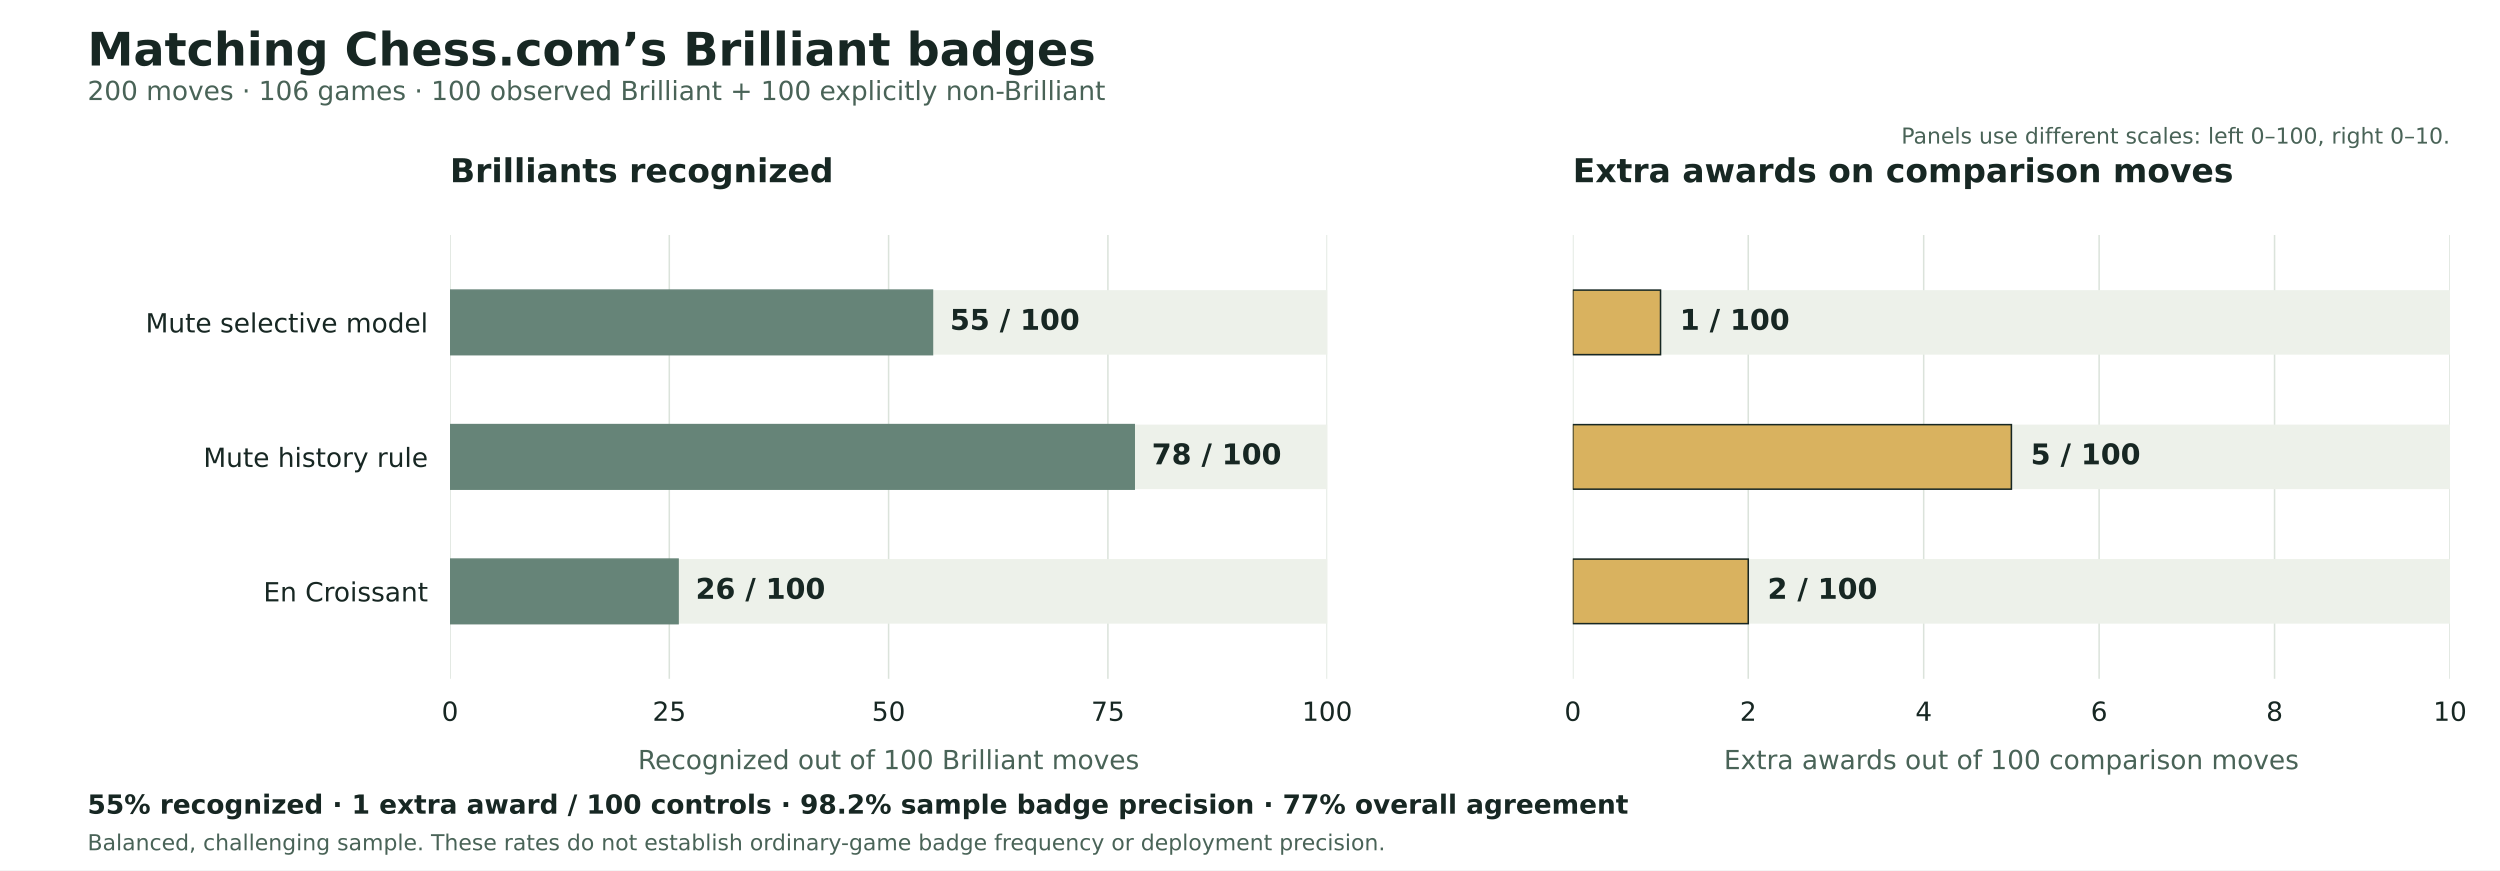
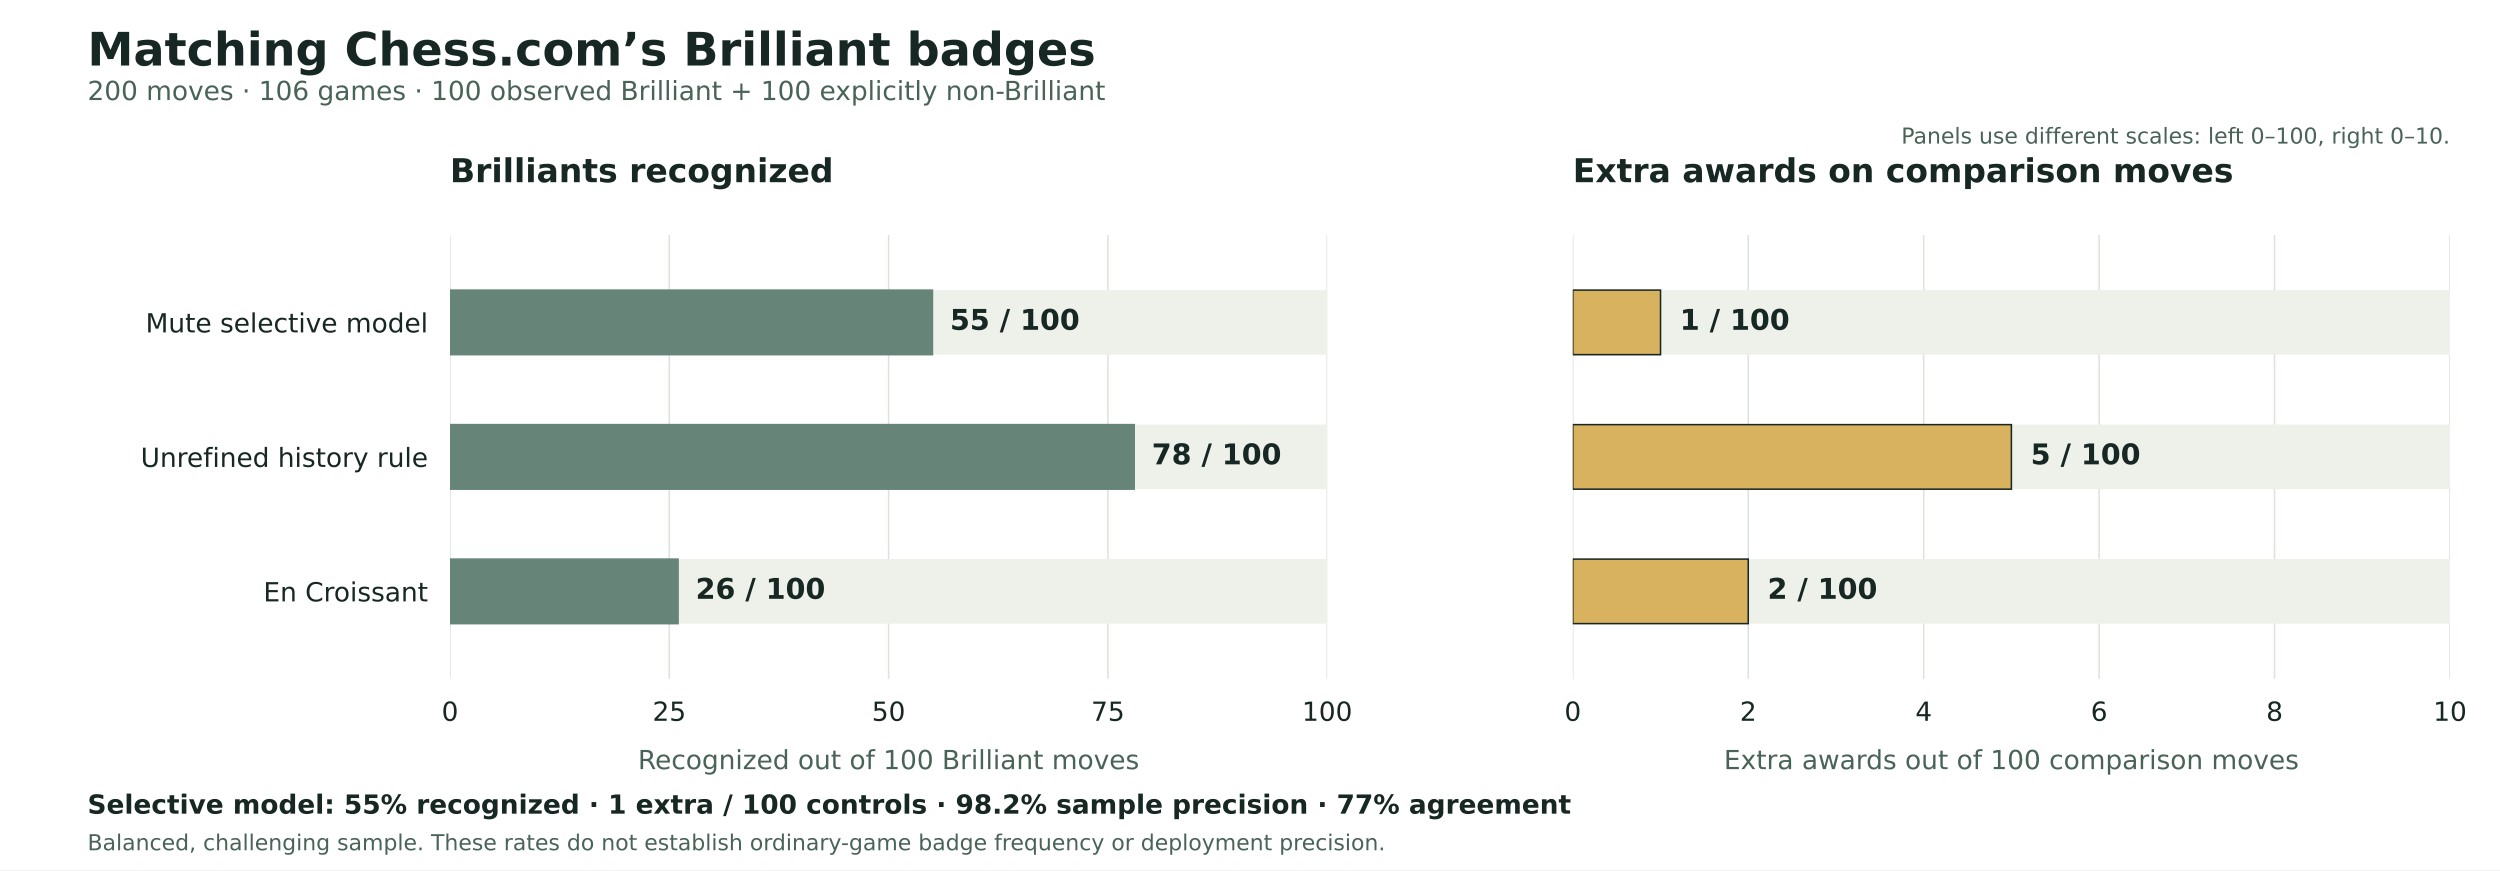
<svg xmlns="http://www.w3.org/2000/svg" width="1137.6pt" height="396pt" viewBox="0 0 1137.6 396" version="1.1">
  <defs>
    <style type="text/css">*{stroke-linejoin: round; stroke-linecap: butt}</style>
  </defs>
  <g id="figure_1">
    <g id="patch_1">
      <path d="M 0 396  L 1137.6 396  L 1137.6 0  L 0 0  z " style="fill: #ffffff" />
    </g>
    <g id="axes_1">
      <g id="patch_2">
        <path d="M 204.768 308.88  L 603.926 308.88  L 603.926 106.92  L 204.768 106.92  z " style="fill: #ffffff" />
      </g>
      <g id="matplotlib.axis_1">
        <g id="xtick_1">
          <g id="line2d_1">
-             <path d="M 204.768 308.88  L 204.768 106.92  " clip-path="url(#pcd8a0cdfc8)" style="fill: none; stroke: #dbe3db; stroke-width: 0.7; stroke-linecap: square" />
+             <path d="M 204.768 308.88  L 204.768 106.92  " clip-path="url(#p0765d1b60c)" style="fill: none; stroke: #dbe3db; stroke-width: 0.7; stroke-linecap: square" />
          </g>
          <g id="line2d_2" />
          <g id="text_1">
            <text style="font-size: 12px; font-family: 'DejaVu Sans'; text-anchor: middle; fill: #172723" x="204.768" y="327.997" transform="rotate(-0 204.768 327.9972)">0</text>
          </g>
        </g>
        <g id="xtick_2">
          <g id="line2d_3">
-             <path d="M 304.557 308.88  L 304.557 106.92  " clip-path="url(#pcd8a0cdfc8)" style="fill: none; stroke: #dbe3db; stroke-width: 0.7; stroke-linecap: square" />
+             <path d="M 304.557 308.88  L 304.557 106.92  " clip-path="url(#p0765d1b60c)" style="fill: none; stroke: #dbe3db; stroke-width: 0.7; stroke-linecap: square" />
          </g>
          <g id="line2d_4" />
          <g id="text_2">
            <text style="font-size: 12px; font-family: 'DejaVu Sans'; text-anchor: middle; fill: #172723" x="304.557" y="327.997" transform="rotate(-0 304.5575 327.9972)">25</text>
          </g>
        </g>
        <g id="xtick_3">
          <g id="line2d_5">
-             <path d="M 404.347 308.88  L 404.347 106.92  " clip-path="url(#pcd8a0cdfc8)" style="fill: none; stroke: #dbe3db; stroke-width: 0.7; stroke-linecap: square" />
+             <path d="M 404.347 308.88  L 404.347 106.92  " clip-path="url(#p0765d1b60c)" style="fill: none; stroke: #dbe3db; stroke-width: 0.7; stroke-linecap: square" />
          </g>
          <g id="line2d_6" />
          <g id="text_3">
            <text style="font-size: 12px; font-family: 'DejaVu Sans'; text-anchor: middle; fill: #172723" x="404.347" y="327.997" transform="rotate(-0 404.3469 327.9972)">50</text>
          </g>
        </g>
        <g id="xtick_4">
          <g id="line2d_7">
-             <path d="M 504.136 308.88  L 504.136 106.92  " clip-path="url(#pcd8a0cdfc8)" style="fill: none; stroke: #dbe3db; stroke-width: 0.7; stroke-linecap: square" />
+             <path d="M 504.136 308.88  L 504.136 106.92  " clip-path="url(#p0765d1b60c)" style="fill: none; stroke: #dbe3db; stroke-width: 0.7; stroke-linecap: square" />
          </g>
          <g id="line2d_8" />
          <g id="text_4">
            <text style="font-size: 12px; font-family: 'DejaVu Sans'; text-anchor: middle; fill: #172723" x="504.136" y="327.997" transform="rotate(-0 504.1364 327.9972)">75</text>
          </g>
        </g>
        <g id="xtick_5">
          <g id="line2d_9">
-             <path d="M 603.926 308.88  L 603.926 106.92  " clip-path="url(#pcd8a0cdfc8)" style="fill: none; stroke: #dbe3db; stroke-width: 0.7; stroke-linecap: square" />
+             <path d="M 603.926 308.88  L 603.926 106.92  " clip-path="url(#p0765d1b60c)" style="fill: none; stroke: #dbe3db; stroke-width: 0.7; stroke-linecap: square" />
          </g>
          <g id="line2d_10" />
          <g id="text_5">
            <text style="font-size: 12px; font-family: 'DejaVu Sans'; text-anchor: middle; fill: #172723" x="603.926" y="327.997" transform="rotate(-0 603.9259 327.9972)">100</text>
          </g>
        </g>
        <g id="text_6">
          <text style="font-size: 12px; font-family: 'DejaVu Sans'; text-anchor: middle; fill: #496357" x="404.347" y="349.998" transform="rotate(-0 404.3469 349.9981)">Recognized out of 100 Brilliant moves</text>
        </g>
      </g>
      <g id="matplotlib.axis_2">
        <g id="ytick_1">
          <g id="line2d_11" />
          <g id="text_7">
            <text style="font-size: 12px; font-family: 'DejaVu Sans'; text-anchor: end; fill: #172723" x="194.768" y="151.259" transform="rotate(-0 194.768 151.2591)">Mute selective model</text>
          </g>
        </g>
        <g id="ytick_2">
          <g id="line2d_12" />
          <g id="text_8">
-             <text style="font-size: 12px; font-family: 'DejaVu Sans'; text-anchor: end; fill: #172723" x="194.768" y="212.459" transform="rotate(-0 194.768 212.4591)">Mute history rule</text>
+             <text style="font-size: 12px; font-family: 'DejaVu Sans'; text-anchor: end; fill: #172723" x="194.768" y="212.459" transform="rotate(-0 194.768 212.4591)">Unrefined history rule</text>
          </g>
        </g>
        <g id="ytick_3">
          <g id="line2d_13" />
          <g id="text_9">
            <text style="font-size: 12px; font-family: 'DejaVu Sans'; text-anchor: end; fill: #172723" x="194.768" y="273.659" transform="rotate(-0 194.768 273.6591)">En Croissant</text>
          </g>
        </g>
      </g>
      <g id="patch_3">
-         <path d="M 204.768 132.012  L 603.926 132.012  L 603.926 161.388  L 204.768 161.388  z " clip-path="url(#pcd8a0cdfc8)" style="fill: #edf1ea" />
+         <path d="M 204.768 132.012  L 603.926 132.012  L 603.926 161.388  L 204.768 161.388  z " clip-path="url(#p0765d1b60c)" style="fill: #edf1ea" />
      </g>
      <g id="patch_4">
-         <path d="M 204.768 193.212  L 603.926 193.212  L 603.926 222.588  L 204.768 222.588  z " clip-path="url(#pcd8a0cdfc8)" style="fill: #edf1ea" />
+         <path d="M 204.768 193.212  L 603.926 193.212  L 603.926 222.588  L 204.768 222.588  z " clip-path="url(#p0765d1b60c)" style="fill: #edf1ea" />
      </g>
      <g id="patch_5">
-         <path d="M 204.768 254.412  L 603.926 254.412  L 603.926 283.788  L 204.768 283.788  z " clip-path="url(#pcd8a0cdfc8)" style="fill: #edf1ea" />
+         <path d="M 204.768 254.412  L 603.926 254.412  L 603.926 283.788  L 204.768 283.788  z " clip-path="url(#p0765d1b60c)" style="fill: #edf1ea" />
      </g>
      <g id="patch_6">
-         <path d="M 204.768 132.012  L 424.305 132.012  L 424.305 161.388  L 204.768 161.388  z " clip-path="url(#pcd8a0cdfc8)" style="fill: #668478; stroke: #668478; stroke-width: 0.7; stroke-linejoin: miter" />
+         <path d="M 204.768 132.012  L 424.305 132.012  L 424.305 161.388  L 204.768 161.388  z " clip-path="url(#p0765d1b60c)" style="fill: #668478; stroke: #668478; stroke-width: 0.7; stroke-linejoin: miter" />
      </g>
      <g id="patch_7">
-         <path d="M 204.768 193.212  L 516.111 193.212  L 516.111 222.588  L 204.768 222.588  z " clip-path="url(#pcd8a0cdfc8)" style="fill: #668478; stroke: #668478; stroke-width: 0.7; stroke-linejoin: miter" />
+         <path d="M 204.768 193.212  L 516.111 193.212  L 516.111 222.588  L 204.768 222.588  z " clip-path="url(#p0765d1b60c)" style="fill: #668478; stroke: #668478; stroke-width: 0.7; stroke-linejoin: miter" />
      </g>
      <g id="patch_8">
-         <path d="M 204.768 254.412  L 308.549 254.412  L 308.549 283.788  L 204.768 283.788  z " clip-path="url(#pcd8a0cdfc8)" style="fill: #668478; stroke: #668478; stroke-width: 0.7; stroke-linejoin: miter" />
+         <path d="M 204.768 254.412  L 308.549 254.412  L 308.549 283.788  L 204.768 283.788  z " clip-path="url(#p0765d1b60c)" style="fill: #668478; stroke: #668478; stroke-width: 0.7; stroke-linejoin: miter" />
      </g>
      <g id="text_10">
        <text style="font-weight: 700; font-size: 13px; font-family: 'DejaVu Sans'; text-anchor: start; fill: #172723" x="432.288" y="150.077" transform="rotate(-0 432.288 150.077)">55 / 100</text>
      </g>
      <g id="text_11">
        <text style="font-weight: 700; font-size: 13px; font-family: 'DejaVu Sans'; text-anchor: start; fill: #172723" x="524.094" y="211.277" transform="rotate(-0 524.0943 211.277)">78 / 100</text>
      </g>
      <g id="text_12">
        <text style="font-weight: 700; font-size: 13px; font-family: 'DejaVu Sans'; text-anchor: start; fill: #172723" x="316.532" y="272.477" transform="rotate(-0 316.5322 272.477)">26 / 100</text>
      </g>
      <g id="text_13">
        <text style="font-weight: 700; font-size: 15px; font-family: 'DejaVu Sans'; text-anchor: start; fill: #172723" x="204.768" y="82.92" transform="rotate(-0 204.768 82.92)">Brilliants recognized</text>
      </g>
    </g>
    <g id="axes_2">
      <g id="patch_9">
        <path d="M 715.69 308.88  L 1114.848 308.88  L 1114.848 106.92  L 715.69 106.92  z " style="fill: #ffffff" />
      </g>
      <g id="matplotlib.axis_3">
        <g id="xtick_6">
          <g id="line2d_14">
-             <path d="M 715.69 308.88  L 715.69 106.92  " clip-path="url(#p80f3ab7aa0)" style="fill: none; stroke: #dbe3db; stroke-width: 0.7; stroke-linecap: square" />
+             <path d="M 715.69 308.88  L 715.69 106.92  " clip-path="url(#p3691152acd)" style="fill: none; stroke: #dbe3db; stroke-width: 0.7; stroke-linecap: square" />
          </g>
          <g id="line2d_15" />
          <g id="text_14">
            <text style="font-size: 12px; font-family: 'DejaVu Sans'; text-anchor: middle; fill: #172723" x="715.69" y="327.997" transform="rotate(-0 715.6901 327.9972)">0</text>
          </g>
        </g>
        <g id="xtick_7">
          <g id="line2d_16">
-             <path d="M 795.522 308.88  L 795.522 106.92  " clip-path="url(#p80f3ab7aa0)" style="fill: none; stroke: #dbe3db; stroke-width: 0.7; stroke-linecap: square" />
+             <path d="M 795.522 308.88  L 795.522 106.92  " clip-path="url(#p3691152acd)" style="fill: none; stroke: #dbe3db; stroke-width: 0.7; stroke-linecap: square" />
          </g>
          <g id="line2d_17" />
          <g id="text_15">
            <text style="font-size: 12px; font-family: 'DejaVu Sans'; text-anchor: middle; fill: #172723" x="795.522" y="327.997" transform="rotate(-0 795.5217 327.9972)">2</text>
          </g>
        </g>
        <g id="xtick_8">
          <g id="line2d_18">
-             <path d="M 875.353 308.88  L 875.353 106.92  " clip-path="url(#p80f3ab7aa0)" style="fill: none; stroke: #dbe3db; stroke-width: 0.7; stroke-linecap: square" />
+             <path d="M 875.353 308.88  L 875.353 106.92  " clip-path="url(#p3691152acd)" style="fill: none; stroke: #dbe3db; stroke-width: 0.7; stroke-linecap: square" />
          </g>
          <g id="line2d_19" />
          <g id="text_16">
            <text style="font-size: 12px; font-family: 'DejaVu Sans'; text-anchor: middle; fill: #172723" x="875.353" y="327.997" transform="rotate(-0 875.3533 327.9972)">4</text>
          </g>
        </g>
        <g id="xtick_9">
          <g id="line2d_20">
-             <path d="M 955.185 308.88  L 955.185 106.92  " clip-path="url(#p80f3ab7aa0)" style="fill: none; stroke: #dbe3db; stroke-width: 0.7; stroke-linecap: square" />
+             <path d="M 955.185 308.88  L 955.185 106.92  " clip-path="url(#p3691152acd)" style="fill: none; stroke: #dbe3db; stroke-width: 0.7; stroke-linecap: square" />
          </g>
          <g id="line2d_21" />
          <g id="text_17">
            <text style="font-size: 12px; font-family: 'DejaVu Sans'; text-anchor: middle; fill: #172723" x="955.185" y="327.997" transform="rotate(-0 955.1848 327.9972)">6</text>
          </g>
        </g>
        <g id="xtick_10">
          <g id="line2d_22">
-             <path d="M 1035.016 308.88  L 1035.016 106.92  " clip-path="url(#p80f3ab7aa0)" style="fill: none; stroke: #dbe3db; stroke-width: 0.7; stroke-linecap: square" />
+             <path d="M 1035.016 308.88  L 1035.016 106.92  " clip-path="url(#p3691152acd)" style="fill: none; stroke: #dbe3db; stroke-width: 0.7; stroke-linecap: square" />
          </g>
          <g id="line2d_23" />
          <g id="text_18">
            <text style="font-size: 12px; font-family: 'DejaVu Sans'; text-anchor: middle; fill: #172723" x="1035.016" y="327.997" transform="rotate(-0 1035.016 327.9972)">8</text>
          </g>
        </g>
        <g id="xtick_11">
          <g id="line2d_24">
-             <path d="M 1114.848 308.88  L 1114.848 106.92  " clip-path="url(#p80f3ab7aa0)" style="fill: none; stroke: #dbe3db; stroke-width: 0.7; stroke-linecap: square" />
+             <path d="M 1114.848 308.88  L 1114.848 106.92  " clip-path="url(#p3691152acd)" style="fill: none; stroke: #dbe3db; stroke-width: 0.7; stroke-linecap: square" />
          </g>
          <g id="line2d_25" />
          <g id="text_19">
            <text style="font-size: 12px; font-family: 'DejaVu Sans'; text-anchor: middle; fill: #172723" x="1114.848" y="327.997" transform="rotate(-0 1114.848 327.9972)">10</text>
          </g>
        </g>
        <g id="text_20">
          <text style="font-size: 12px; font-family: 'DejaVu Sans'; text-anchor: middle; fill: #496357" x="915.269" y="349.998" transform="rotate(-0 915.2691 349.9981)">Extra awards out of 100 comparison moves</text>
        </g>
      </g>
      <g id="matplotlib.axis_4">
        <g id="ytick_4">
          <g id="line2d_26" />
        </g>
        <g id="ytick_5">
          <g id="line2d_27" />
        </g>
        <g id="ytick_6">
          <g id="line2d_28" />
        </g>
      </g>
      <g id="patch_10">
-         <path d="M 715.69 132.012  L 4707.269 132.012  L 4707.269 161.388  L 715.69 161.388  z " clip-path="url(#p80f3ab7aa0)" style="fill: #edf1ea" />
+         <path d="M 715.69 132.012  L 4707.269 132.012  L 4707.269 161.388  L 715.69 161.388  z " clip-path="url(#p3691152acd)" style="fill: #edf1ea" />
      </g>
      <g id="patch_11">
-         <path d="M 715.69 193.212  L 4707.269 193.212  L 4707.269 222.588  L 715.69 222.588  z " clip-path="url(#p80f3ab7aa0)" style="fill: #edf1ea" />
+         <path d="M 715.69 193.212  L 4707.269 193.212  L 4707.269 222.588  L 715.69 222.588  z " clip-path="url(#p3691152acd)" style="fill: #edf1ea" />
      </g>
      <g id="patch_12">
-         <path d="M 715.69 254.412  L 4707.269 254.412  L 4707.269 283.788  L 715.69 283.788  z " clip-path="url(#p80f3ab7aa0)" style="fill: #edf1ea" />
+         <path d="M 715.69 254.412  L 4707.269 254.412  L 4707.269 283.788  L 715.69 283.788  z " clip-path="url(#p3691152acd)" style="fill: #edf1ea" />
      </g>
      <g id="patch_13">
-         <path d="M 715.69 132.012  L 755.606 132.012  L 755.606 161.388  L 715.69 161.388  z " clip-path="url(#p80f3ab7aa0)" style="fill: #d9b25f; stroke: #172723; stroke-width: 0.7; stroke-linejoin: miter" />
+         <path d="M 715.69 132.012  L 755.606 132.012  L 755.606 161.388  L 715.69 161.388  z " clip-path="url(#p3691152acd)" style="fill: #d9b25f; stroke: #172723; stroke-width: 0.7; stroke-linejoin: miter" />
      </g>
      <g id="patch_14">
-         <path d="M 715.69 193.212  L 915.269 193.212  L 915.269 222.588  L 715.69 222.588  z " clip-path="url(#p80f3ab7aa0)" style="fill: #d9b25f; stroke: #172723; stroke-width: 0.7; stroke-linejoin: miter" />
+         <path d="M 715.69 193.212  L 915.269 193.212  L 915.269 222.588  L 715.69 222.588  z " clip-path="url(#p3691152acd)" style="fill: #d9b25f; stroke: #172723; stroke-width: 0.7; stroke-linejoin: miter" />
      </g>
      <g id="patch_15">
-         <path d="M 715.69 254.412  L 795.522 254.412  L 795.522 283.788  L 715.69 283.788  z " clip-path="url(#p80f3ab7aa0)" style="fill: #d9b25f; stroke: #172723; stroke-width: 0.7; stroke-linejoin: miter" />
+         <path d="M 715.69 254.412  L 795.522 254.412  L 795.522 283.788  L 715.69 283.788  z " clip-path="url(#p3691152acd)" style="fill: #d9b25f; stroke: #172723; stroke-width: 0.7; stroke-linejoin: miter" />
      </g>
      <g id="text_21">
        <text style="font-weight: 700; font-size: 13px; font-family: 'DejaVu Sans'; text-anchor: start; fill: #172723" x="764.387" y="150.077" transform="rotate(-0 764.3874 150.077)">1 / 100</text>
      </g>
      <g id="text_22">
        <text style="font-weight: 700; font-size: 13px; font-family: 'DejaVu Sans'; text-anchor: start; fill: #172723" x="924.051" y="211.277" transform="rotate(-0 924.0505 211.277)">5 / 100</text>
      </g>
      <g id="text_23">
        <text style="font-weight: 700; font-size: 13px; font-family: 'DejaVu Sans'; text-anchor: start; fill: #172723" x="804.303" y="272.477" transform="rotate(-0 804.3032 272.477)">2 / 100</text>
      </g>
      <g id="text_24">
        <text style="font-weight: 700; font-size: 15px; font-family: 'DejaVu Sans'; text-anchor: start; fill: #172723" x="715.69" y="82.92" transform="rotate(-0 715.6901 82.92)">Extra awards on comparison moves</text>
      </g>
    </g>
    <g id="text_25">
      <text style="font-weight: 700; font-size: 21px; font-family: 'DejaVu Sans'; text-anchor: start; fill: #172723" x="39.816" y="29.817" transform="rotate(-0 39.816 29.81672)">Matching Chess.com’s Brilliant badges</text>
    </g>
    <g id="text_26">
      <text style="font-size: 12px; font-family: 'DejaVu Sans'; text-anchor: start; fill: #496357" x="39.816" y="45.54" transform="rotate(-0 39.816 45.54)">200 moves · 106 games · 100 observed Brilliant + 100 explicitly non-Brilliant</text>
    </g>
    <g id="text_27">
      <text style="font-size: 10px; font-family: 'DejaVu Sans'; text-anchor: end; fill: #496357" x="1114.848" y="65.34" transform="rotate(-0 1114.848 65.34)">Panels use different scales: left 0–100, right 0–10.</text>
    </g>
    <g id="text_28">
-       <text style="font-weight: 700; font-size: 12px; font-family: 'DejaVu Sans'; text-anchor: start; fill: #172723" x="39.816" y="370.26" transform="rotate(-0 39.816 370.26)">55% recognized · 1 extra award / 100 controls · 98.2% sample badge precision · 77% overall agreement</text>
+       <text style="font-weight: 700; font-size: 12px; font-family: 'DejaVu Sans'; text-anchor: start; fill: #172723" x="39.816" y="370.26" transform="rotate(-0 39.816 370.26)">Selective model: 55% recognized · 1 extra / 100 controls · 98.2% sample precision · 77% agreement</text>
    </g>
    <g id="text_29">
      <text style="font-size: 10px; font-family: 'DejaVu Sans'; text-anchor: start; fill: #496357" x="39.816" y="386.892" transform="rotate(-0 39.816 386.892)">Balanced, challenging sample. These rates do not establish ordinary-game badge frequency or deployment precision.</text>
    </g>
  </g>
  <defs>
-     <clipPath id="pcd8a0cdfc8">
+     <clipPath id="p0765d1b60c">
      <rect x="204.768" y="106.92" width="399.158" height="201.96" />
    </clipPath>
-     <clipPath id="p80f3ab7aa0">
+     <clipPath id="p3691152acd">
      <rect x="715.69" y="106.92" width="399.158" height="201.96" />
    </clipPath>
  </defs>
</svg>
